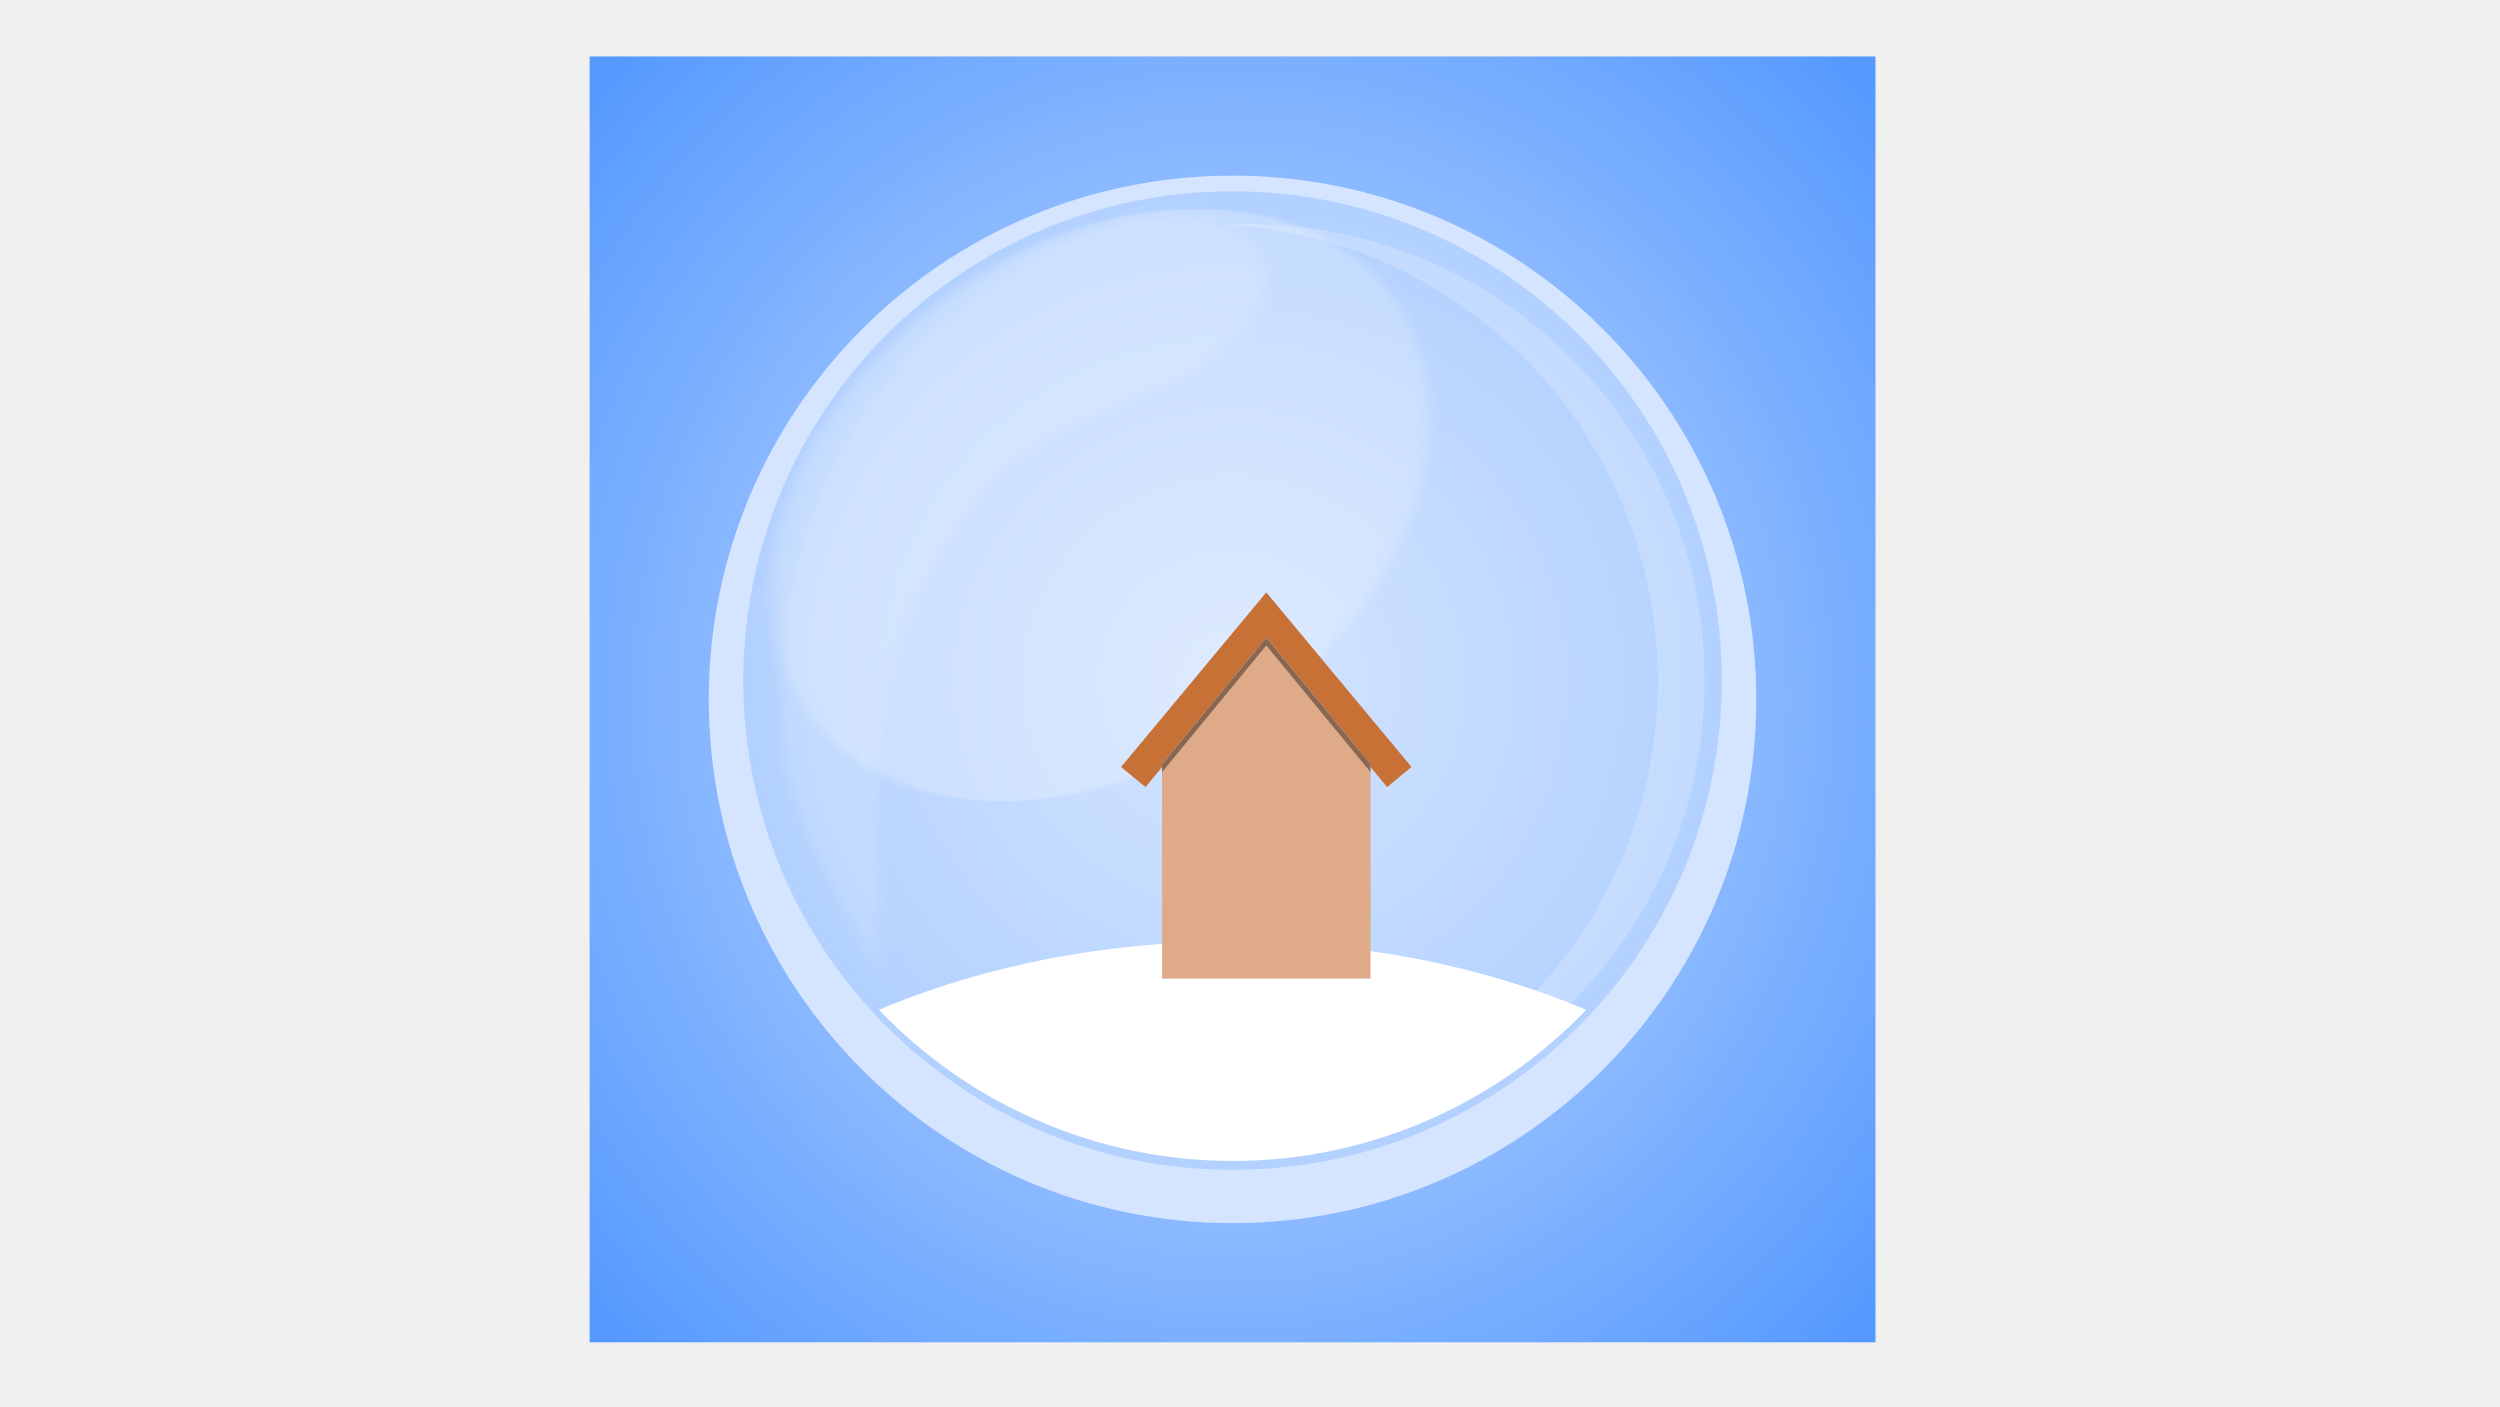
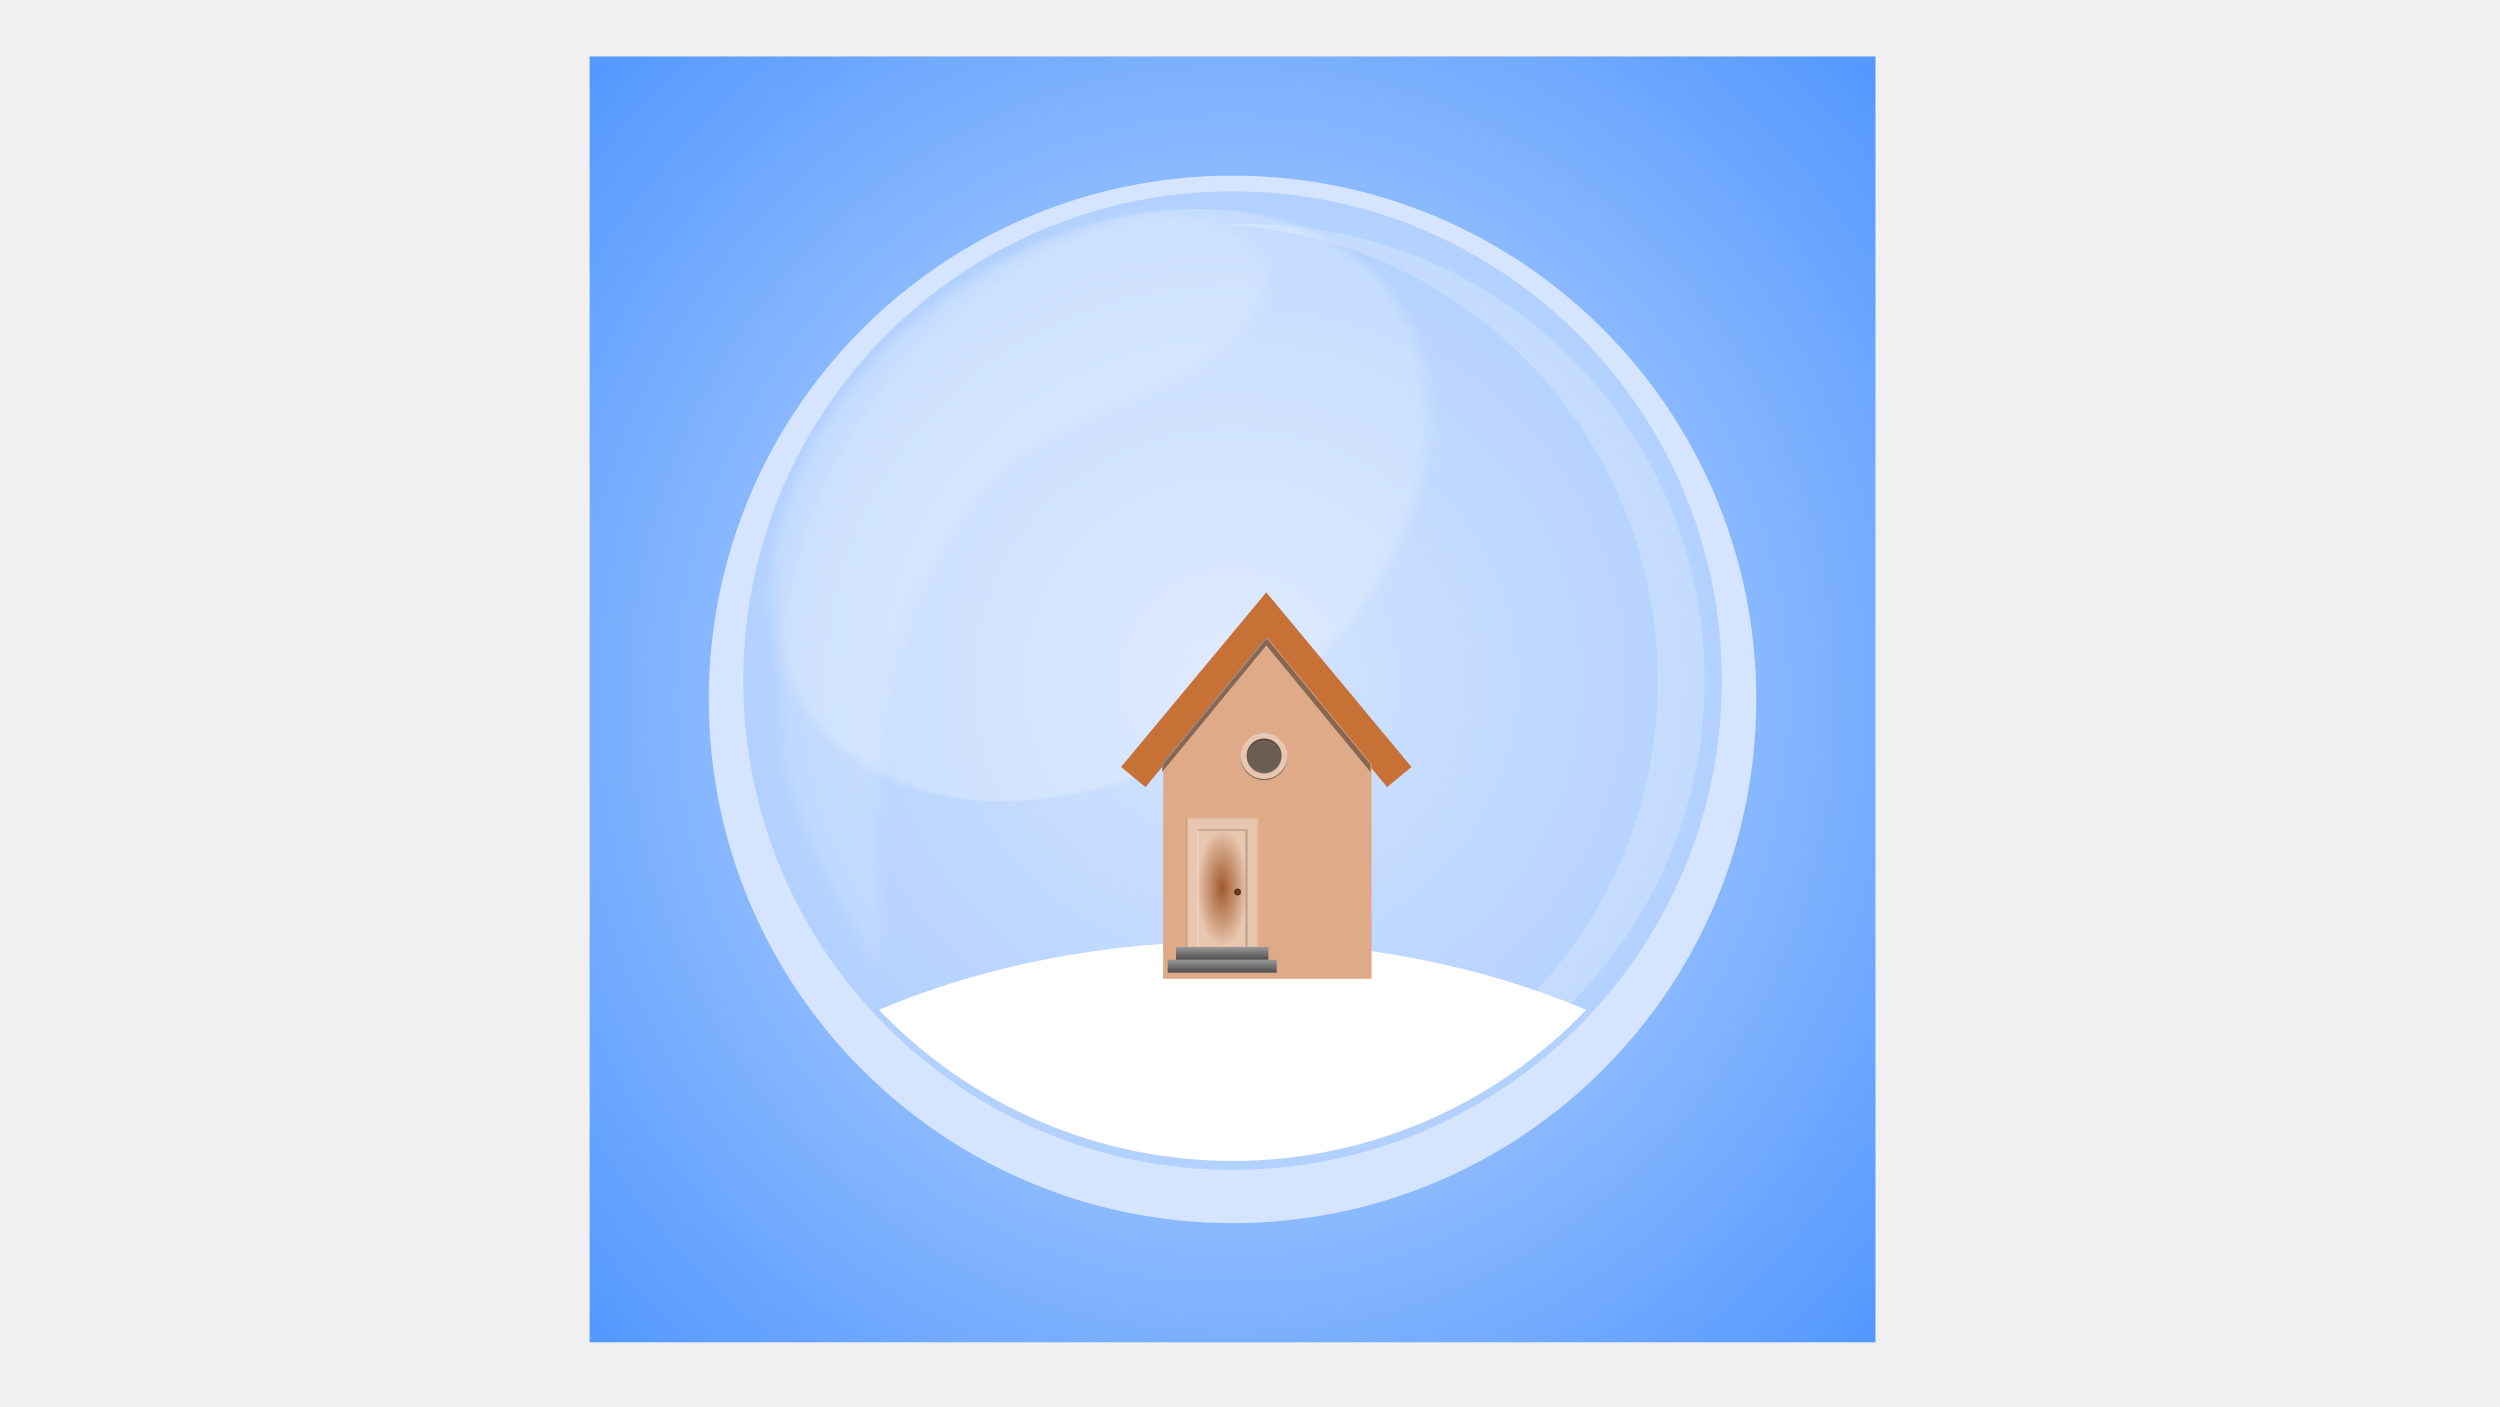
<svg xmlns="http://www.w3.org/2000/svg" xmlns:xlink="http://www.w3.org/1999/xlink" width="1920" height="1080" viewBox="0 0 508 285.75" version="1.1" id="svg8">
  <defs id="defs2">
+     <linearGradient id="linearGradient1867">
+       <stop style="stop-color:#a05a2c;stop-opacity:1;" offset="0" id="stop1863" />
+       <stop style="stop-color:#a05a2c;stop-opacity:0;" offset="1" id="stop1865" />
+     </linearGradient>
+     <linearGradient id="linearGradient1859">
+       <stop style="stop-color:#784421;stop-opacity:1" offset="0" id="stop1855" />
+       <stop style="stop-color:#502d16;stop-opacity:1" offset="1" id="stop1857" />
+     </linearGradient>
+     <linearGradient id="linearGradient1638">
+       <stop style="stop-color:#999999;stop-opacity:1" offset="0" id="stop1634" />
+       <stop style="stop-color:#4d4d4d;stop-opacity:1" offset="1" id="stop1636" />
+     </linearGradient>
+     <linearGradient id="linearGradient1628">
+       <stop style="stop-color:#999999;stop-opacity:1" offset="0" id="stop1624" />
+       <stop style="stop-color:#4d4d4d;stop-opacity:1" offset="1" id="stop1626" />
+     </linearGradient>
    <linearGradient id="linearGradient868">
      <stop style="stop-color:#d5e5ff;stop-opacity:1" offset="0" id="stop864" />
      <stop style="stop-color:#aaccff;stop-opacity:1" offset="1" id="stop866" />
    </linearGradient>
    <linearGradient id="linearGradient844">
      <stop style="stop-color:#d5e5ff;stop-opacity:1" offset="0" id="stop840" />
      <stop style="stop-color:#5599ff;stop-opacity:1" offset="1" id="stop842" />
    </linearGradient>
    <radialGradient xlink:href="#linearGradient844" id="radialGradient848" cx="250.453" cy="142.115" fx="250.453" fy="142.115" r="130.644" gradientUnits="userSpaceOnUse" gradientTransform="matrix(1.351219,0.00978573,-0.01027106,1.418234,-86.50432,-61.88804)" />
    <radialGradient xlink:href="#linearGradient868" id="radialGradient870" cx="250.453" cy="138.291" fx="250.453" fy="138.291" r="99.417" gradientUnits="userSpaceOnUse" gradientTransform="matrix(1.254823,0.01990181,-0.01942045,1.224474,-61.13561,-36.02716)" />
    <filter style="color-interpolation-filters:sRGB" id="filter1302" x="-0.018" width="1.036" y="-0.02" height="1.04">
      <feGaussianBlur stdDeviation="0.806" id="feGaussianBlur1304" />
    </filter>
    <filter style="color-interpolation-filters:sRGB" id="filter1386" x="-0.031" width="1.062" y="-0.02" height="1.04">
      <feGaussianBlur stdDeviation="1.271" id="feGaussianBlur1388" />
    </filter>
+     <linearGradient xlink:href="#linearGradient1628" id="linearGradient1630" x1="248.353" y1="192.419" x2="248.353" y2="195.031" gradientUnits="userSpaceOnUse" />
+     <linearGradient xlink:href="#linearGradient1638" id="linearGradient1632" x1="248.353" y1="195.031" x2="248.353" y2="197.644" gradientUnits="userSpaceOnUse" />
+     <radialGradient xlink:href="#linearGradient1859" id="radialGradient1861" cx="251.47" cy="180.33" fx="251.47" fy="180.33" r="0.711" gradientUnits="userSpaceOnUse" />
+     <radialGradient xlink:href="#linearGradient1867" id="radialGradient1869" cx="248.353" cy="180.427" fx="248.353" fy="180.427" r="5.145" gradientTransform="matrix(1,0,0,2.330538,0,-240.0655)" gradientUnits="userSpaceOnUse" />
  </defs>
  <g id="layer1">
    <rect style="opacity:1;fill:url(#radialGradient848);fill-opacity:1;stroke-width:0.765" id="rect838" width="261.287" height="261.287" x="119.81" y="11.471" />
    <circle style="opacity:1;fill:#d5e5ff;stroke-width:0.765" id="path850" cx="250.453" cy="142.115" r="106.427" />
    <circle style="opacity:1;fill:url(#radialGradient870);fill-opacity:1;stroke-width:0.765" id="circle852" cx="250.453" cy="138.291" r="99.417" />
    <path id="path880" style="opacity:1;fill:#ffffff;stroke-width:0.765" d="m 250.453,191.295 a 130.006,83.484 0 0 0 -71.847,13.907 99.417,99.417 0 0 0 71.847,30.703 99.417,99.417 0 0 0 71.848,-30.703 130.006,83.484 0 0 0 -71.848,-13.908 z" />
    <path style="opacity:0.142;fill:#ffffff;stroke:none;stroke-width:0.265px;stroke-linecap:butt;stroke-linejoin:miter;stroke-opacity:1;filter:url(#filter1386)" d="m 179.125,197.375 c 0,0 -2.946,-39.729 2.006,-58.656 3.974,-15.191 10.714,-30.569 21.652,-41.834 12.389,-12.76 38.328,-17.691 46.64,-25.911 5.265,-5.207 9.727,-12.632 6.819,-18.54 -4.076,-8.28 -17.441,-10.397 -26.422,-8.273 -29.773,7.043 -57.22,34.462 -66.017,63.764 -3.584,11.938 -6.765,31.98 -3.99,47.689 2.668,15.103 19.312,41.761 19.312,41.761 z" id="path885" />
    <ellipse style="opacity:0.226;fill:#ffffff;stroke:none;stroke-width:0.613;filter:url(#filter1302)" id="path887" cx="111.699" cy="215.671" rx="57.993" ry="42.539" transform="matrix(0.9789852,-0.7832129,0.8266089,0.9275896,-64.04543,-9.931195)" />
    <path id="circle1141" style="opacity:0.2;fill:#ffffff;fill-opacity:1;stroke-width:0.765" d="m 253.577,45.543 a 92.748,92.748 0 0 0 -4.718,0.122 92.748,92.748 0 0 1 87.994,92.626 92.748,92.748 0 0 1 -87.992,92.626 92.748,92.748 0 0 0 4.756,0.122 92.748,92.748 0 0 0 92.749,-92.749 92.748,92.748 0 0 0 -92.749,-92.748 92.748,92.748 0 0 0 -0.039,0 z" />
    <path id="rect1399" style="opacity:1;fill:#c87137;fill-opacity:1;stroke:none;stroke-width:0.765" d="m 257.309,120.366 -29.51,35.486 4.969,4.09 3.362,-4.084 v -0.564 l 21.179,-25.725 21.18,25.725 v 0.564 l 3.362,4.084 4.969,-4.09 z" />
-     <path id="rect1392" style="opacity:1;fill:#deaa87;stroke:none;stroke-width:0.765" d="m 257.309,129.569 -21.179,25.725 v 43.561 h 42.359 v -43.561 z" />
+     <path id="rect1392" style="opacity:1;fill:#deaa87;stroke:none;stroke-width:0.765" d="m 257.526,129.609 -21.179,25.725 v 43.561 h 42.359 v -43.561 z" />
    <path id="path1412" style="opacity:0.394;fill:#000000;stroke:none;stroke-width:0.765" d="m 257.309,129.569 -21.179,25.725 v 1.587 l 21.179,-25.725 21.18,25.725 v -1.587 z" />
+     <g id="g1736" transform="matrix(0.7254519,0,0,0.7254519,70.52202,42.22136)" style="stroke-width:1.378">
+       <circle style="opacity:1;fill:#e9c6af;fill-opacity:1;stroke:none;stroke-width:1.055" id="path1420" cx="256.866" cy="153.785" r="6.572" />
+       <g id="g1486" transform="translate(0,-0.3783882)" style="stroke-width:1.378">
+         <circle style="opacity:1;fill:#6c5d53;fill-opacity:1;stroke:none;stroke-width:1.055" id="circle1422" cx="256.866" cy="153.965" r="4.899" />
+         <path id="circle1424" style="opacity:0.335;fill:#000000;fill-opacity:1;stroke:none;stroke-width:1.055" d="m 256.829,149.066 a 4.899,4.899 0 0 0 -4.863,4.899 4.899,4.899 0 0 0 0.004,0.178 4.899,4.899 0 0 1 4.896,-4.719 4.899,4.899 0 0 1 4.896,4.721 4.899,4.899 0 0 0 0.003,-0.18 4.899,4.899 0 0 0 -4.899,-4.899 4.899,4.899 0 0 0 -0.037,0 z" />
+         <path id="path1429" style="opacity:0.177;fill:#ffffff;fill-opacity:1;stroke:none;stroke-width:1.055" d="m 256.899,158.864 a 4.899,4.899 0 0 0 4.863,-4.899 4.899,4.899 0 0 0 -0.004,-0.178 4.899,4.899 0 0 1 -4.896,4.719 4.899,4.899 0 0 1 -4.896,-4.721 4.899,4.899 0 0 0 -0.003,0.18 4.899,4.899 0 0 0 4.899,4.899 4.899,4.899 0 0 0 0.037,0 z" />
+       </g>
+       <path id="circle1431" style="opacity:0.058;fill:#ffffff;fill-opacity:1;stroke:none;stroke-width:3.986" d="m 970.791,556.395 a 24.839,24.839 0 0 0 -24.799,24.84 24.839,24.839 0 0 0 0.01,0.678 24.839,24.839 0 0 1 24.83,-24.158 24.839,24.839 0 0 1 24.828,24.174 24.839,24.839 0 0 0 0.01,-0.693 24.839,24.839 0 0 0 -24.838,-24.84 24.839,24.839 0 0 0 -0.041,0 z" transform="scale(0.2645833)" />
+       <path id="path1436" style="opacity:0.058;fill:#ffffff;fill-opacity:1;stroke:none;stroke-width:3.986" d="m 970.791,556.395 a 24.839,24.839 0 0 0 -24.799,24.84 24.839,24.839 0 0 0 0.01,0.678 24.839,24.839 0 0 1 24.83,-24.158 24.839,24.839 0 0 1 24.828,24.174 24.839,24.839 0 0 0 0.01,-0.693 24.839,24.839 0 0 0 -24.838,-24.84 24.839,24.839 0 0 0 -0.041,0 z" transform="scale(0.2645833)" />
+       <path id="circle1438" style="opacity:0.435;fill:#000000;fill-opacity:1;stroke:none;stroke-width:3.986" d="m 946.004,580.482 a 24.839,24.839 0 0 0 -0.012,0.752 24.839,24.839 0 0 0 24.84,24.84 24.839,24.839 0 0 0 24.838,-24.84 24.839,24.839 0 0 0 -0.012,-0.73 24.839,24.839 0 0 1 -24.826,24.08 24.839,24.839 0 0 1 -24.828,-24.102 z" transform="scale(0.2645833)" />
+     </g>
+     <rect style="opacity:1;fill:#e9c6af;fill-opacity:1;stroke:none;stroke-width:0.765" id="rect1488" width="14.082" height="26.024" x="241.311" y="166.395" />
+     <rect style="opacity:1;fill:url(#radialGradient1869);fill-opacity:1;stroke:none;stroke-width:0.765" id="rect1490" width="10.29" height="23.982" x="243.208" y="168.436" />
+     <path id="rect1492" style="opacity:0.142;fill:#ffffff;fill-opacity:1;stroke:none;stroke-width:0.765" d="m 240.926,166.095 h 14.466 v 0.3 h -14.08 z" />
+     <rect style="opacity:0.142;fill:#ffffff;fill-opacity:1;stroke:none;stroke-width:0.765" id="rect1606" width="0.4" height="26.324" x="255.394" y="166.094" ry="0" rx="0" />
+     <path id="rect1608" style="opacity:0.068;fill:#000000;fill-opacity:1;stroke:none;stroke-width:0.765" d="m 240.912,166.097 0.4,0.298 v 26.024 h -0.4 z" />
+     <path id="rect1612" style="opacity:0.2;fill:#ffffff;fill-opacity:1;stroke:none;stroke-width:0.765" d="m 243.208,168.431 0.4,0.405 v 23.582 h -0.4 z" />
+     <path id="rect1615" style="opacity:0.152;fill:#000000;fill-opacity:1;stroke:none;stroke-width:0.765" d="m 243.213,168.436 h 10.285 v 0.4 h -9.89 z" />
+     <rect style="opacity:0.2;fill:#000000;fill-opacity:1;stroke:none;stroke-width:0.765" id="rect1618" width="0.4" height="23.582" x="253.098" y="168.836" />
+     <rect style="opacity:1;fill:url(#linearGradient1630);fill-opacity:1;stroke:none;stroke-width:0.765" id="rect1620" width="18.785" height="2.613" x="238.96" y="192.419" />
+     <rect style="opacity:1;fill:url(#linearGradient1632);fill-opacity:1;stroke:none;stroke-width:0.765" id="rect1622" width="22.159" height="2.613" x="237.273" y="195.031" />
+     <g id="g1761" transform="translate(0,0.9120573)">
+       <circle style="opacity:1;fill:url(#radialGradient1861);fill-opacity:1;stroke:none;stroke-width:0.765" id="path1738" cx="251.47" cy="180.33" r="0.711" />
+       <path id="circle1748" style="opacity:0.052;fill:#000000;fill-opacity:1;stroke:none;stroke-width:2.891" d="m 953.115,681.344 a 2.687,2.687 0 0 1 -2.678,2.469 2.687,2.687 0 0 1 -2.678,-2.465 2.687,2.687 0 0 0 -0.01,0.215 2.687,2.687 0 0 0 2.688,2.688 2.687,2.687 0 0 0 2.688,-2.688 2.687,2.687 0 0 0 -0.01,-0.219 z" transform="scale(0.2645833)" />
+       <path id="circle1753" style="opacity:0.174;fill:#ffffff;fill-opacity:1;stroke:none;stroke-width:2.891" d="m 950.438,678.875 a 2.687,2.687 0 0 0 -2.688,2.688 2.687,2.687 0 0 0 0.004,0.111 2.687,2.687 0 0 1 2.684,-2.549 2.687,2.687 0 0 1 2.684,2.57 2.687,2.687 0 0 0 0.004,-0.133 2.687,2.687 0 0 0 -2.688,-2.688 z" transform="scale(0.2645833)" />
+     </g>
  </g>
</svg>
